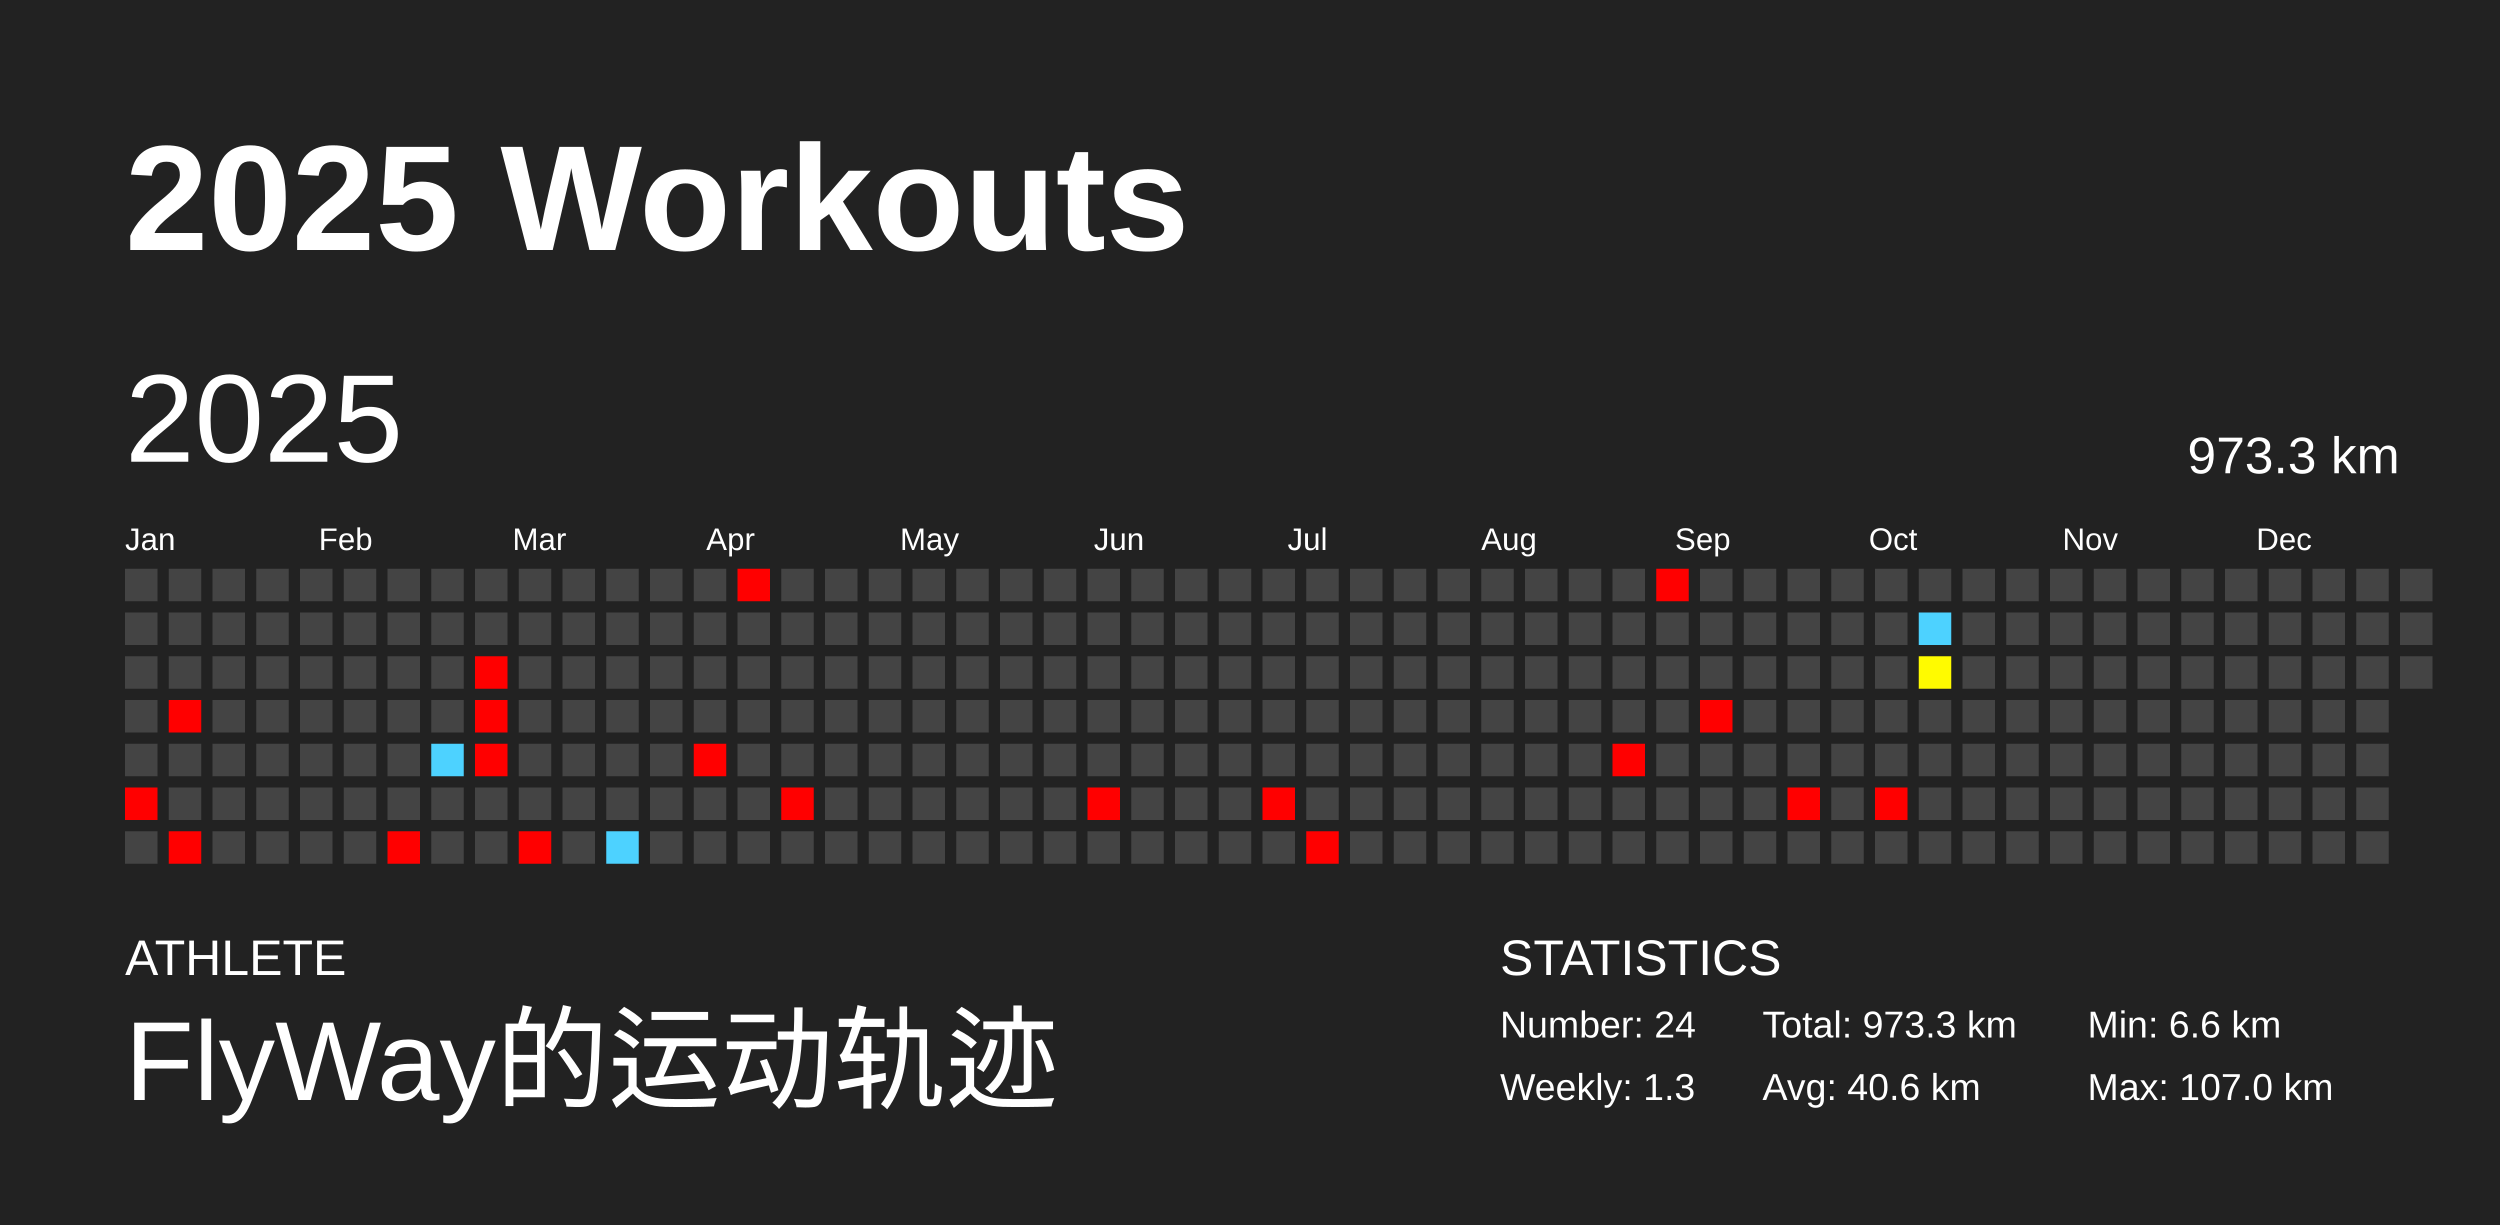
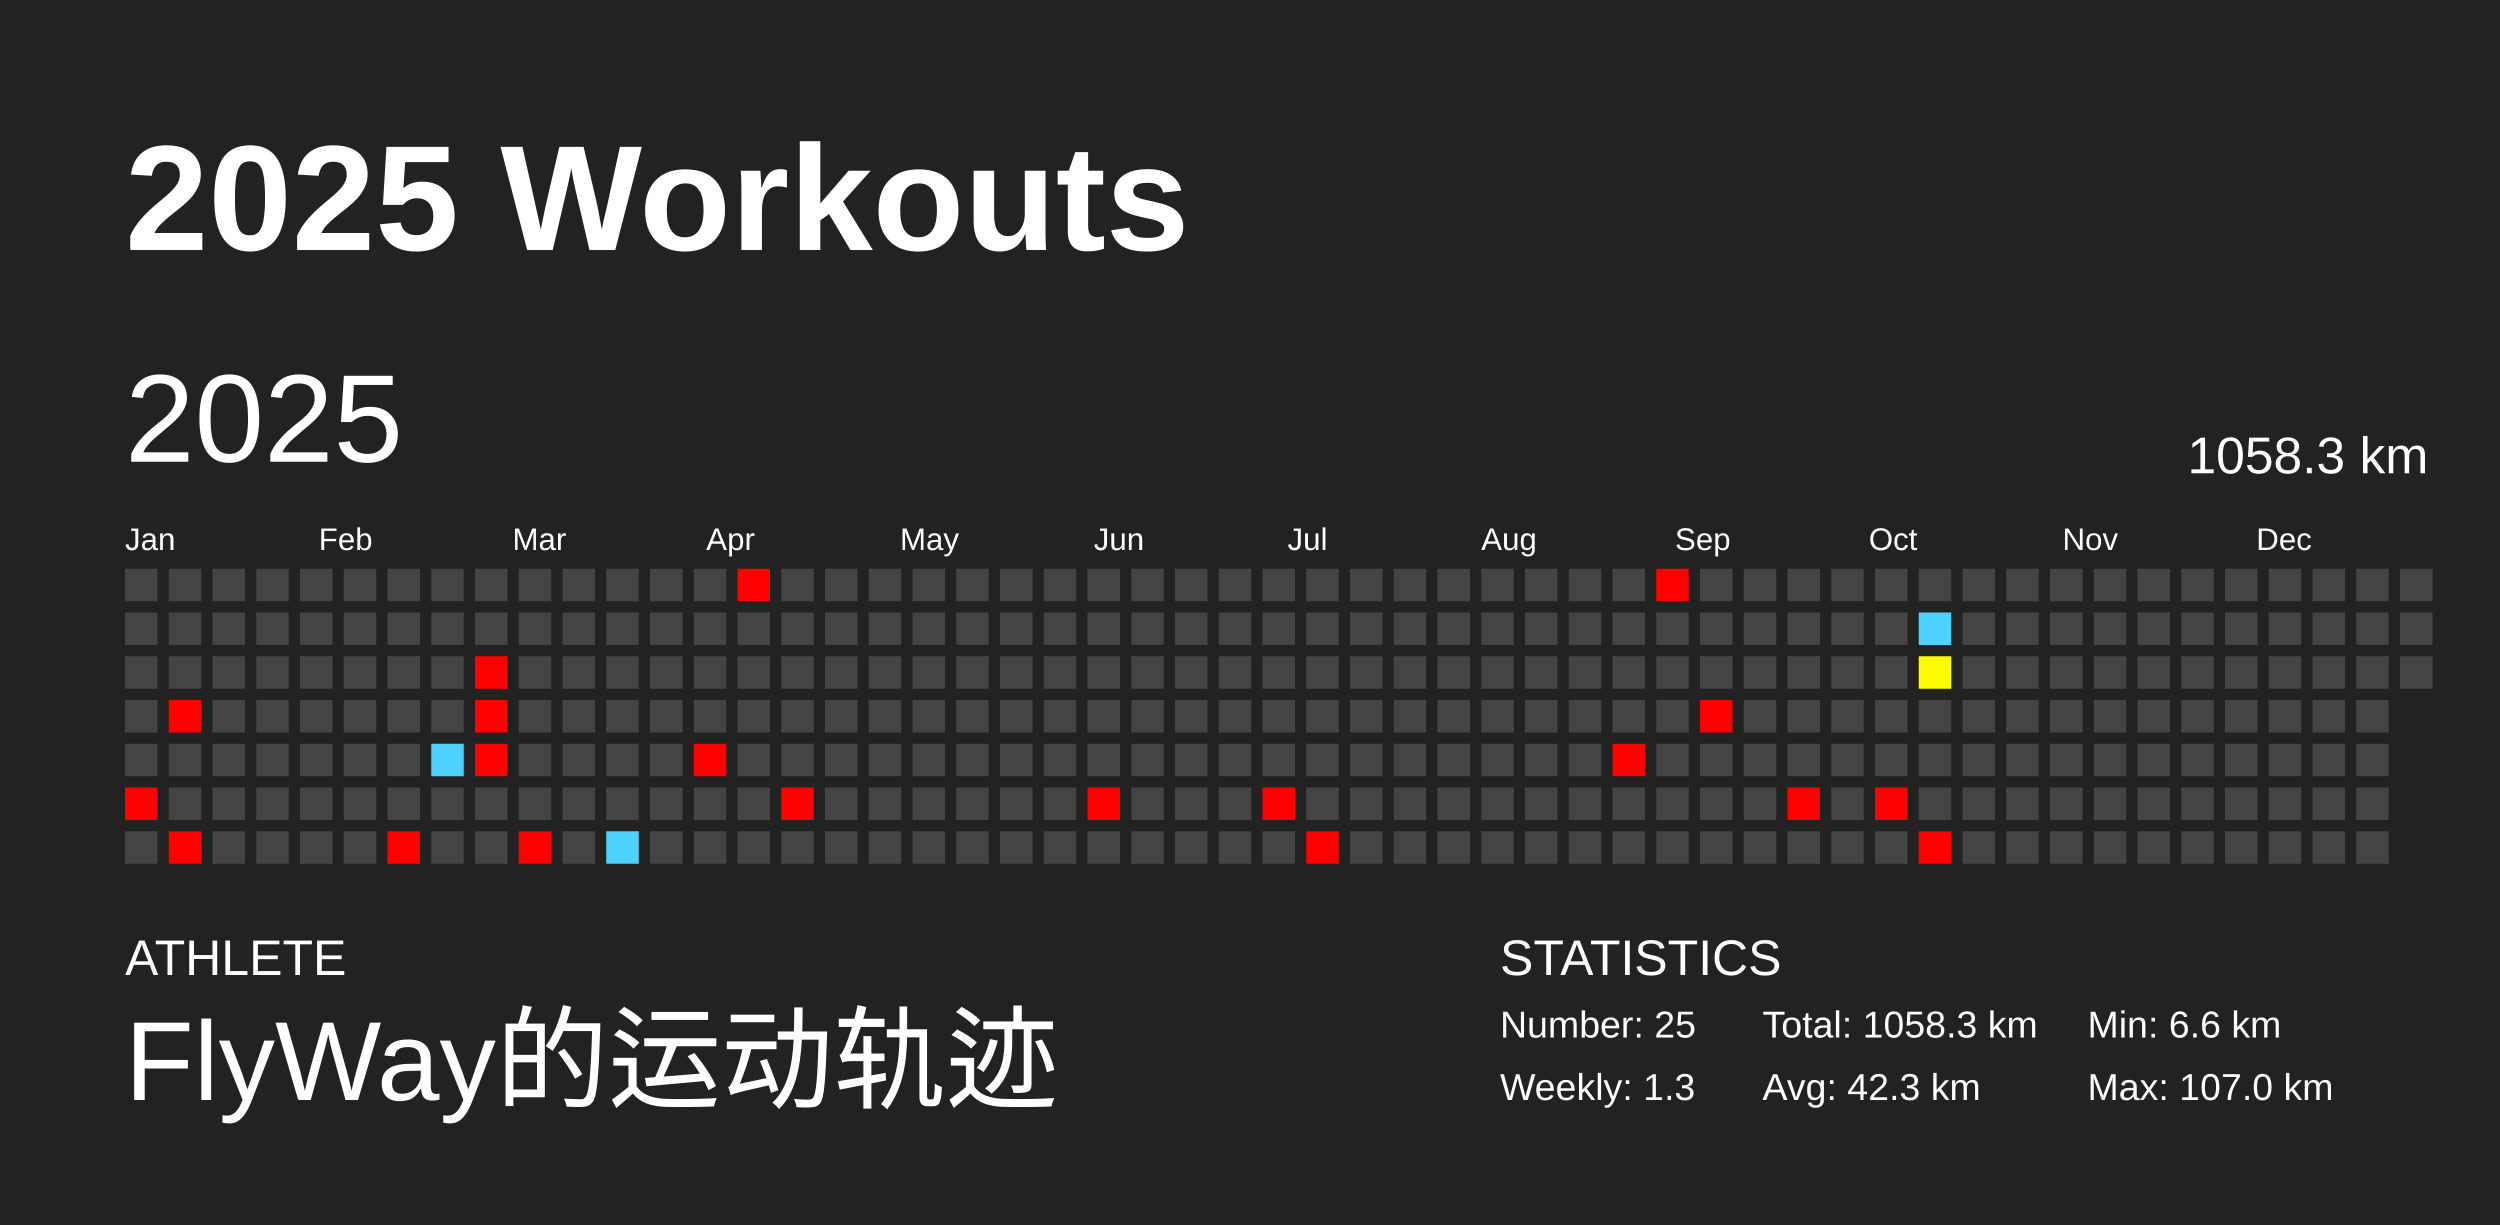
<svg xmlns="http://www.w3.org/2000/svg" baseProfile="full" height="98mm" version="1.1" viewBox="0,0,200,98" width="200mm">
  <defs />
  <rect fill="#222222" height="98" width="200" x="0" y="0" />
  <text fill="#FFFFFF" style="font-size:12px; font-family:Arial; font-weight:bold;" x="10" y="20">2025 Workouts</text>
  <text fill="#FFFFFF" style="font-size:4px; font-family:Arial" x="10" y="78">ATHLETE</text>
  <text fill="#FFFFFF" style="font-size:9px; font-family:Arial" x="10" y="88">FlyWay的运动轨迹</text>
  <text fill="#FFFFFF" style="font-size:4px; font-family:Arial" x="120" y="78">STATISTICS</text>
-   <text fill="#FFFFFF" style="font-size:3px; font-family:Arial" x="120" y="83">Number: 24</text>
+   <text fill="#FFFFFF" style="font-size:3px; font-family:Arial" x="120" y="83">Number: 25</text>
  <text fill="#FFFFFF" style="font-size:3px; font-family:Arial" x="120" y="88">Weekly: 1.3</text>
-   <text fill="#FFFFFF" style="font-size:3px; font-family:Arial" x="141" y="83">Total: 973.3 km</text>
-   <text fill="#FFFFFF" style="font-size:3px; font-family:Arial" x="141" y="88">Avg: 40.6 km</text>
+   <text fill="#FFFFFF" style="font-size:3px; font-family:Arial" x="141" y="83">Total: 1058.3 km</text>
+   <text fill="#FFFFFF" style="font-size:3px; font-family:Arial" x="141" y="88">Avg: 42.3 km</text>
  <text fill="#FFFFFF" style="font-size:3px; font-family:Arial" x="167" y="83">Min: 6.6 km</text>
  <text fill="#FFFFFF" style="font-size:3px; font-family:Arial" x="167" y="88">Max: 107.0 km</text>
  <text dominant-baseline="hanging" fill="#FFFFFF" style="font-size:10.0px; font-family:Arial;" x="10" y="30">2025</text>
-   <text dominant-baseline="hanging" fill="#FFFFFF" style="font-size:4.125px; font-family:Arial;" x="175" y="35">973.3 km</text>
+   <text dominant-baseline="hanging" fill="#FFFFFF" style="font-size:4.125px; font-family:Arial;" x="175" y="35">1058.3 km</text>
  <text fill="#FFFFFF" style="font-size:2.5px; font-family:Arial" x="10.0" y="44">Jan</text>
  <text fill="#FFFFFF" style="font-size:2.5px; font-family:Arial" x="25.5" y="44">Feb</text>
  <text fill="#FFFFFF" style="font-size:2.5px; font-family:Arial" x="41.0" y="44">Mar</text>
  <text fill="#FFFFFF" style="font-size:2.5px; font-family:Arial" x="56.5" y="44">Apr</text>
  <text fill="#FFFFFF" style="font-size:2.5px; font-family:Arial" x="72.0" y="44">May</text>
  <text fill="#FFFFFF" style="font-size:2.5px; font-family:Arial" x="87.5" y="44">Jun</text>
  <text fill="#FFFFFF" style="font-size:2.5px; font-family:Arial" x="103.0" y="44">Jul</text>
  <text fill="#FFFFFF" style="font-size:2.5px; font-family:Arial" x="118.5" y="44">Aug</text>
  <text fill="#FFFFFF" style="font-size:2.5px; font-family:Arial" x="134.0" y="44">Sep</text>
  <text fill="#FFFFFF" style="font-size:2.5px; font-family:Arial" x="149.5" y="44">Oct</text>
  <text fill="#FFFFFF" style="font-size:2.5px; font-family:Arial" x="165.0" y="44">Nov</text>
  <text fill="#FFFFFF" style="font-size:2.5px; font-family:Arial" x="180.5" y="44">Dec</text>
  <rect fill="#444444" height="2.6" width="2.6" x="10.0" y="45.5" />
  <rect fill="#444444" height="2.6" width="2.6" x="10.0" y="49.0" />
  <rect fill="#444444" height="2.6" width="2.6" x="10.0" y="52.5" />
  <rect fill="#444444" height="2.6" width="2.6" x="10.0" y="56.0" />
  <rect fill="#444444" height="2.6" width="2.6" x="10.0" y="59.5" />
  <rect fill="red" height="2.6" width="2.6" x="10.0" y="63.0" />
  <rect fill="#444444" height="2.6" width="2.6" x="10.0" y="66.5" />
  <rect fill="#444444" height="2.6" width="2.6" x="13.5" y="45.5" />
  <rect fill="#444444" height="2.6" width="2.6" x="13.5" y="49.0" />
  <rect fill="#444444" height="2.6" width="2.6" x="13.5" y="52.5" />
  <rect fill="red" height="2.6" width="2.6" x="13.5" y="56.0" />
  <rect fill="#444444" height="2.6" width="2.6" x="13.5" y="59.5" />
  <rect fill="#444444" height="2.6" width="2.6" x="13.5" y="63.0" />
  <rect fill="red" height="2.6" width="2.6" x="13.5" y="66.5" />
  <rect fill="#444444" height="2.6" width="2.6" x="17.0" y="45.5" />
  <rect fill="#444444" height="2.6" width="2.6" x="17.0" y="49.0" />
  <rect fill="#444444" height="2.6" width="2.6" x="17.0" y="52.5" />
  <rect fill="#444444" height="2.6" width="2.6" x="17.0" y="56.0" />
  <rect fill="#444444" height="2.6" width="2.6" x="17.0" y="59.5" />
  <rect fill="#444444" height="2.6" width="2.6" x="17.0" y="63.0" />
  <rect fill="#444444" height="2.6" width="2.6" x="17.0" y="66.5" />
  <rect fill="#444444" height="2.6" width="2.6" x="20.5" y="45.5" />
  <rect fill="#444444" height="2.6" width="2.6" x="20.5" y="49.0" />
  <rect fill="#444444" height="2.6" width="2.6" x="20.5" y="52.5" />
  <rect fill="#444444" height="2.6" width="2.6" x="20.5" y="56.0" />
  <rect fill="#444444" height="2.6" width="2.6" x="20.5" y="59.5" />
  <rect fill="#444444" height="2.6" width="2.6" x="20.5" y="63.0" />
  <rect fill="#444444" height="2.6" width="2.6" x="20.5" y="66.5" />
  <rect fill="#444444" height="2.6" width="2.6" x="24.0" y="45.5" />
  <rect fill="#444444" height="2.6" width="2.6" x="24.0" y="49.0" />
  <rect fill="#444444" height="2.6" width="2.6" x="24.0" y="52.5" />
  <rect fill="#444444" height="2.6" width="2.6" x="24.0" y="56.0" />
  <rect fill="#444444" height="2.6" width="2.6" x="24.0" y="59.5" />
  <rect fill="#444444" height="2.6" width="2.6" x="24.0" y="63.0" />
  <rect fill="#444444" height="2.6" width="2.6" x="24.0" y="66.5" />
  <rect fill="#444444" height="2.6" width="2.6" x="27.5" y="45.5" />
  <rect fill="#444444" height="2.6" width="2.6" x="27.5" y="49.0" />
  <rect fill="#444444" height="2.6" width="2.6" x="27.5" y="52.5" />
  <rect fill="#444444" height="2.6" width="2.6" x="27.5" y="56.0" />
  <rect fill="#444444" height="2.6" width="2.6" x="27.5" y="59.5" />
  <rect fill="#444444" height="2.6" width="2.6" x="27.5" y="63.0" />
  <rect fill="#444444" height="2.6" width="2.6" x="27.5" y="66.5" />
  <rect fill="#444444" height="2.6" width="2.6" x="31.0" y="45.5" />
  <rect fill="#444444" height="2.6" width="2.6" x="31.0" y="49.0" />
  <rect fill="#444444" height="2.6" width="2.6" x="31.0" y="52.5" />
  <rect fill="#444444" height="2.6" width="2.6" x="31.0" y="56.0" />
  <rect fill="#444444" height="2.6" width="2.6" x="31.0" y="59.5" />
  <rect fill="#444444" height="2.6" width="2.6" x="31.0" y="63.0" />
  <rect fill="red" height="2.6" width="2.6" x="31.0" y="66.5" />
  <rect fill="#444444" height="2.6" width="2.6" x="34.5" y="45.5" />
  <rect fill="#444444" height="2.6" width="2.6" x="34.5" y="49.0" />
  <rect fill="#444444" height="2.6" width="2.6" x="34.5" y="52.5" />
  <rect fill="#444444" height="2.6" width="2.6" x="34.5" y="56.0" />
  <rect fill="#4dd2ff" height="2.6" width="2.6" x="34.5" y="59.5" />
  <rect fill="#444444" height="2.6" width="2.6" x="34.5" y="63.0" />
  <rect fill="#444444" height="2.6" width="2.6" x="34.5" y="66.5" />
  <rect fill="#444444" height="2.6" width="2.6" x="38.0" y="45.5" />
  <rect fill="#444444" height="2.6" width="2.6" x="38.0" y="49.0" />
  <rect fill="red" height="2.6" width="2.6" x="38.0" y="52.5" />
  <rect fill="red" height="2.6" width="2.6" x="38.0" y="56.0" />
  <rect fill="red" height="2.6" width="2.6" x="38.0" y="59.5" />
  <rect fill="#444444" height="2.6" width="2.6" x="38.0" y="63.0" />
  <rect fill="#444444" height="2.6" width="2.6" x="38.0" y="66.5" />
  <rect fill="#444444" height="2.6" width="2.6" x="41.5" y="45.5" />
  <rect fill="#444444" height="2.6" width="2.6" x="41.5" y="49.0" />
  <rect fill="#444444" height="2.6" width="2.6" x="41.5" y="52.5" />
  <rect fill="#444444" height="2.6" width="2.6" x="41.5" y="56.0" />
  <rect fill="#444444" height="2.6" width="2.6" x="41.5" y="59.5" />
  <rect fill="#444444" height="2.6" width="2.6" x="41.5" y="63.0" />
  <rect fill="red" height="2.6" width="2.6" x="41.5" y="66.5" />
  <rect fill="#444444" height="2.6" width="2.6" x="45.0" y="45.5" />
  <rect fill="#444444" height="2.6" width="2.6" x="45.0" y="49.0" />
  <rect fill="#444444" height="2.6" width="2.6" x="45.0" y="52.5" />
  <rect fill="#444444" height="2.6" width="2.6" x="45.0" y="56.0" />
  <rect fill="#444444" height="2.6" width="2.6" x="45.0" y="59.5" />
  <rect fill="#444444" height="2.6" width="2.6" x="45.0" y="63.0" />
  <rect fill="#444444" height="2.6" width="2.6" x="45.0" y="66.5" />
  <rect fill="#444444" height="2.6" width="2.6" x="48.5" y="45.5" />
  <rect fill="#444444" height="2.6" width="2.6" x="48.5" y="49.0" />
  <rect fill="#444444" height="2.6" width="2.6" x="48.5" y="52.5" />
  <rect fill="#444444" height="2.6" width="2.6" x="48.5" y="56.0" />
  <rect fill="#444444" height="2.6" width="2.6" x="48.5" y="59.5" />
  <rect fill="#444444" height="2.6" width="2.6" x="48.5" y="63.0" />
  <rect fill="#4dd2ff" height="2.6" width="2.6" x="48.5" y="66.5" />
  <rect fill="#444444" height="2.6" width="2.6" x="52.0" y="45.5" />
  <rect fill="#444444" height="2.6" width="2.6" x="52.0" y="49.0" />
  <rect fill="#444444" height="2.6" width="2.6" x="52.0" y="52.5" />
  <rect fill="#444444" height="2.6" width="2.6" x="52.0" y="56.0" />
  <rect fill="#444444" height="2.6" width="2.6" x="52.0" y="59.5" />
  <rect fill="#444444" height="2.6" width="2.6" x="52.0" y="63.0" />
  <rect fill="#444444" height="2.6" width="2.6" x="52.0" y="66.5" />
  <rect fill="#444444" height="2.6" width="2.6" x="55.5" y="45.5" />
  <rect fill="#444444" height="2.6" width="2.6" x="55.5" y="49.0" />
  <rect fill="#444444" height="2.6" width="2.6" x="55.5" y="52.5" />
  <rect fill="#444444" height="2.6" width="2.6" x="55.5" y="56.0" />
  <rect fill="red" height="2.6" width="2.6" x="55.5" y="59.5" />
  <rect fill="#444444" height="2.6" width="2.6" x="55.5" y="63.0" />
  <rect fill="#444444" height="2.6" width="2.6" x="55.5" y="66.5" />
  <rect fill="red" height="2.6" width="2.6" x="59.0" y="45.5" />
  <rect fill="#444444" height="2.6" width="2.6" x="59.0" y="49.0" />
  <rect fill="#444444" height="2.6" width="2.6" x="59.0" y="52.5" />
  <rect fill="#444444" height="2.6" width="2.6" x="59.0" y="56.0" />
  <rect fill="#444444" height="2.6" width="2.6" x="59.0" y="59.5" />
  <rect fill="#444444" height="2.6" width="2.6" x="59.0" y="63.0" />
  <rect fill="#444444" height="2.6" width="2.6" x="59.0" y="66.5" />
  <rect fill="#444444" height="2.6" width="2.6" x="62.5" y="45.5" />
  <rect fill="#444444" height="2.6" width="2.6" x="62.5" y="49.0" />
  <rect fill="#444444" height="2.6" width="2.6" x="62.5" y="52.5" />
  <rect fill="#444444" height="2.6" width="2.6" x="62.5" y="56.0" />
  <rect fill="#444444" height="2.6" width="2.6" x="62.5" y="59.5" />
  <rect fill="red" height="2.6" width="2.6" x="62.5" y="63.0" />
  <rect fill="#444444" height="2.6" width="2.6" x="62.5" y="66.5" />
  <rect fill="#444444" height="2.6" width="2.6" x="66.0" y="45.5" />
  <rect fill="#444444" height="2.6" width="2.6" x="66.0" y="49.0" />
  <rect fill="#444444" height="2.6" width="2.6" x="66.0" y="52.5" />
  <rect fill="#444444" height="2.6" width="2.6" x="66.0" y="56.0" />
  <rect fill="#444444" height="2.6" width="2.6" x="66.0" y="59.5" />
  <rect fill="#444444" height="2.6" width="2.6" x="66.0" y="63.0" />
  <rect fill="#444444" height="2.6" width="2.6" x="66.0" y="66.5" />
  <rect fill="#444444" height="2.6" width="2.6" x="69.5" y="45.5" />
  <rect fill="#444444" height="2.6" width="2.6" x="69.5" y="49.0" />
  <rect fill="#444444" height="2.6" width="2.6" x="69.5" y="52.5" />
  <rect fill="#444444" height="2.6" width="2.6" x="69.5" y="56.0" />
  <rect fill="#444444" height="2.6" width="2.6" x="69.5" y="59.5" />
  <rect fill="#444444" height="2.6" width="2.6" x="69.5" y="63.0" />
  <rect fill="#444444" height="2.6" width="2.6" x="69.5" y="66.5" />
  <rect fill="#444444" height="2.6" width="2.6" x="73.0" y="45.5" />
  <rect fill="#444444" height="2.6" width="2.6" x="73.0" y="49.0" />
  <rect fill="#444444" height="2.6" width="2.6" x="73.0" y="52.5" />
  <rect fill="#444444" height="2.6" width="2.6" x="73.0" y="56.0" />
  <rect fill="#444444" height="2.6" width="2.6" x="73.0" y="59.5" />
  <rect fill="#444444" height="2.6" width="2.6" x="73.0" y="63.0" />
  <rect fill="#444444" height="2.6" width="2.6" x="73.0" y="66.5" />
  <rect fill="#444444" height="2.6" width="2.6" x="76.5" y="45.5" />
  <rect fill="#444444" height="2.6" width="2.6" x="76.5" y="49.0" />
  <rect fill="#444444" height="2.6" width="2.6" x="76.5" y="52.5" />
  <rect fill="#444444" height="2.6" width="2.6" x="76.5" y="56.0" />
  <rect fill="#444444" height="2.6" width="2.6" x="76.5" y="59.5" />
  <rect fill="#444444" height="2.6" width="2.6" x="76.5" y="63.0" />
  <rect fill="#444444" height="2.6" width="2.6" x="76.5" y="66.5" />
  <rect fill="#444444" height="2.6" width="2.6" x="80.0" y="45.5" />
  <rect fill="#444444" height="2.6" width="2.6" x="80.0" y="49.0" />
  <rect fill="#444444" height="2.6" width="2.6" x="80.0" y="52.5" />
  <rect fill="#444444" height="2.6" width="2.6" x="80.0" y="56.0" />
  <rect fill="#444444" height="2.6" width="2.6" x="80.0" y="59.5" />
  <rect fill="#444444" height="2.6" width="2.6" x="80.0" y="63.0" />
  <rect fill="#444444" height="2.6" width="2.6" x="80.0" y="66.5" />
  <rect fill="#444444" height="2.6" width="2.6" x="83.5" y="45.5" />
  <rect fill="#444444" height="2.6" width="2.6" x="83.5" y="49.0" />
  <rect fill="#444444" height="2.6" width="2.6" x="83.5" y="52.5" />
  <rect fill="#444444" height="2.6" width="2.6" x="83.5" y="56.0" />
  <rect fill="#444444" height="2.6" width="2.6" x="83.5" y="59.5" />
  <rect fill="#444444" height="2.6" width="2.6" x="83.5" y="63.0" />
  <rect fill="#444444" height="2.6" width="2.6" x="83.5" y="66.5" />
  <rect fill="#444444" height="2.6" width="2.6" x="87.0" y="45.5" />
  <rect fill="#444444" height="2.6" width="2.6" x="87.0" y="49.0" />
  <rect fill="#444444" height="2.6" width="2.6" x="87.0" y="52.5" />
  <rect fill="#444444" height="2.6" width="2.6" x="87.0" y="56.0" />
  <rect fill="#444444" height="2.6" width="2.6" x="87.0" y="59.5" />
  <rect fill="red" height="2.6" width="2.6" x="87.0" y="63.0" />
  <rect fill="#444444" height="2.6" width="2.6" x="87.0" y="66.5" />
  <rect fill="#444444" height="2.6" width="2.6" x="90.5" y="45.5" />
  <rect fill="#444444" height="2.6" width="2.6" x="90.5" y="49.0" />
  <rect fill="#444444" height="2.6" width="2.6" x="90.5" y="52.5" />
  <rect fill="#444444" height="2.6" width="2.6" x="90.5" y="56.0" />
  <rect fill="#444444" height="2.6" width="2.6" x="90.5" y="59.5" />
  <rect fill="#444444" height="2.6" width="2.6" x="90.5" y="63.0" />
  <rect fill="#444444" height="2.6" width="2.6" x="90.5" y="66.5" />
  <rect fill="#444444" height="2.6" width="2.6" x="94.0" y="45.5" />
  <rect fill="#444444" height="2.6" width="2.6" x="94.0" y="49.0" />
  <rect fill="#444444" height="2.6" width="2.6" x="94.0" y="52.5" />
  <rect fill="#444444" height="2.6" width="2.6" x="94.0" y="56.0" />
  <rect fill="#444444" height="2.6" width="2.6" x="94.0" y="59.5" />
  <rect fill="#444444" height="2.6" width="2.6" x="94.0" y="63.0" />
  <rect fill="#444444" height="2.6" width="2.6" x="94.0" y="66.5" />
  <rect fill="#444444" height="2.6" width="2.6" x="97.5" y="45.5" />
  <rect fill="#444444" height="2.6" width="2.6" x="97.5" y="49.0" />
  <rect fill="#444444" height="2.6" width="2.6" x="97.5" y="52.5" />
  <rect fill="#444444" height="2.6" width="2.6" x="97.5" y="56.0" />
  <rect fill="#444444" height="2.6" width="2.6" x="97.5" y="59.5" />
  <rect fill="#444444" height="2.6" width="2.6" x="97.5" y="63.0" />
  <rect fill="#444444" height="2.6" width="2.6" x="97.5" y="66.5" />
  <rect fill="#444444" height="2.6" width="2.6" x="101.0" y="45.5" />
  <rect fill="#444444" height="2.6" width="2.6" x="101.0" y="49.0" />
  <rect fill="#444444" height="2.6" width="2.6" x="101.0" y="52.5" />
  <rect fill="#444444" height="2.6" width="2.6" x="101.0" y="56.0" />
  <rect fill="#444444" height="2.6" width="2.6" x="101.0" y="59.5" />
  <rect fill="red" height="2.6" width="2.6" x="101.0" y="63.0" />
  <rect fill="#444444" height="2.6" width="2.6" x="101.0" y="66.5" />
  <rect fill="#444444" height="2.6" width="2.6" x="104.5" y="45.5" />
  <rect fill="#444444" height="2.6" width="2.6" x="104.5" y="49.0" />
  <rect fill="#444444" height="2.6" width="2.6" x="104.5" y="52.5" />
  <rect fill="#444444" height="2.6" width="2.6" x="104.5" y="56.0" />
  <rect fill="#444444" height="2.6" width="2.6" x="104.5" y="59.5" />
  <rect fill="#444444" height="2.6" width="2.6" x="104.5" y="63.0" />
  <rect fill="red" height="2.6" width="2.6" x="104.5" y="66.5" />
  <rect fill="#444444" height="2.6" width="2.6" x="108.0" y="45.5" />
  <rect fill="#444444" height="2.6" width="2.6" x="108.0" y="49.0" />
  <rect fill="#444444" height="2.6" width="2.6" x="108.0" y="52.5" />
  <rect fill="#444444" height="2.6" width="2.6" x="108.0" y="56.0" />
  <rect fill="#444444" height="2.6" width="2.6" x="108.0" y="59.5" />
  <rect fill="#444444" height="2.6" width="2.6" x="108.0" y="63.0" />
  <rect fill="#444444" height="2.6" width="2.6" x="108.0" y="66.5" />
  <rect fill="#444444" height="2.6" width="2.6" x="111.5" y="45.5" />
  <rect fill="#444444" height="2.6" width="2.6" x="111.5" y="49.0" />
  <rect fill="#444444" height="2.6" width="2.6" x="111.5" y="52.5" />
  <rect fill="#444444" height="2.6" width="2.6" x="111.5" y="56.0" />
  <rect fill="#444444" height="2.6" width="2.6" x="111.5" y="59.5" />
  <rect fill="#444444" height="2.6" width="2.6" x="111.5" y="63.0" />
  <rect fill="#444444" height="2.6" width="2.6" x="111.5" y="66.5" />
  <rect fill="#444444" height="2.6" width="2.6" x="115.0" y="45.5" />
  <rect fill="#444444" height="2.6" width="2.6" x="115.0" y="49.0" />
  <rect fill="#444444" height="2.6" width="2.6" x="115.0" y="52.5" />
  <rect fill="#444444" height="2.6" width="2.6" x="115.0" y="56.0" />
  <rect fill="#444444" height="2.6" width="2.6" x="115.0" y="59.5" />
  <rect fill="#444444" height="2.6" width="2.6" x="115.0" y="63.0" />
  <rect fill="#444444" height="2.6" width="2.6" x="115.0" y="66.5" />
  <rect fill="#444444" height="2.6" width="2.6" x="118.5" y="45.5" />
  <rect fill="#444444" height="2.6" width="2.6" x="118.5" y="49.0" />
  <rect fill="#444444" height="2.6" width="2.6" x="118.5" y="52.5" />
  <rect fill="#444444" height="2.6" width="2.6" x="118.5" y="56.0" />
  <rect fill="#444444" height="2.6" width="2.6" x="118.5" y="59.5" />
  <rect fill="#444444" height="2.6" width="2.6" x="118.5" y="63.0" />
  <rect fill="#444444" height="2.6" width="2.6" x="118.5" y="66.5" />
  <rect fill="#444444" height="2.6" width="2.6" x="122.0" y="45.5" />
  <rect fill="#444444" height="2.6" width="2.6" x="122.0" y="49.0" />
  <rect fill="#444444" height="2.6" width="2.6" x="122.0" y="52.5" />
  <rect fill="#444444" height="2.6" width="2.6" x="122.0" y="56.0" />
  <rect fill="#444444" height="2.6" width="2.6" x="122.0" y="59.5" />
  <rect fill="#444444" height="2.6" width="2.6" x="122.0" y="63.0" />
  <rect fill="#444444" height="2.6" width="2.6" x="122.0" y="66.5" />
  <rect fill="#444444" height="2.6" width="2.6" x="125.5" y="45.5" />
  <rect fill="#444444" height="2.6" width="2.6" x="125.5" y="49.0" />
  <rect fill="#444444" height="2.6" width="2.6" x="125.5" y="52.5" />
  <rect fill="#444444" height="2.6" width="2.6" x="125.5" y="56.0" />
  <rect fill="#444444" height="2.6" width="2.6" x="125.5" y="59.5" />
  <rect fill="#444444" height="2.6" width="2.6" x="125.5" y="63.0" />
  <rect fill="#444444" height="2.6" width="2.6" x="125.5" y="66.5" />
  <rect fill="#444444" height="2.6" width="2.6" x="129.0" y="45.5" />
  <rect fill="#444444" height="2.6" width="2.6" x="129.0" y="49.0" />
  <rect fill="#444444" height="2.6" width="2.6" x="129.0" y="52.5" />
  <rect fill="#444444" height="2.6" width="2.6" x="129.0" y="56.0" />
  <rect fill="red" height="2.6" width="2.6" x="129.0" y="59.5" />
  <rect fill="#444444" height="2.6" width="2.6" x="129.0" y="63.0" />
  <rect fill="#444444" height="2.6" width="2.6" x="129.0" y="66.5" />
  <rect fill="red" height="2.6" width="2.6" x="132.5" y="45.5" />
  <rect fill="#444444" height="2.6" width="2.6" x="132.5" y="49.0" />
  <rect fill="#444444" height="2.6" width="2.6" x="132.5" y="52.5" />
  <rect fill="#444444" height="2.6" width="2.6" x="132.5" y="56.0" />
  <rect fill="#444444" height="2.6" width="2.6" x="132.5" y="59.5" />
  <rect fill="#444444" height="2.6" width="2.6" x="132.5" y="63.0" />
  <rect fill="#444444" height="2.6" width="2.6" x="132.5" y="66.5" />
  <rect fill="#444444" height="2.6" width="2.6" x="136.0" y="45.5" />
  <rect fill="#444444" height="2.6" width="2.6" x="136.0" y="49.0" />
  <rect fill="#444444" height="2.6" width="2.6" x="136.0" y="52.5" />
  <rect fill="red" height="2.6" width="2.6" x="136.0" y="56.0" />
  <rect fill="#444444" height="2.6" width="2.6" x="136.0" y="59.5" />
  <rect fill="#444444" height="2.6" width="2.6" x="136.0" y="63.0" />
  <rect fill="#444444" height="2.6" width="2.6" x="136.0" y="66.5" />
  <rect fill="#444444" height="2.6" width="2.6" x="139.5" y="45.5" />
  <rect fill="#444444" height="2.6" width="2.6" x="139.5" y="49.0" />
  <rect fill="#444444" height="2.6" width="2.6" x="139.5" y="52.5" />
  <rect fill="#444444" height="2.6" width="2.6" x="139.5" y="56.0" />
  <rect fill="#444444" height="2.6" width="2.6" x="139.5" y="59.5" />
  <rect fill="#444444" height="2.6" width="2.6" x="139.5" y="63.0" />
  <rect fill="#444444" height="2.6" width="2.6" x="139.5" y="66.5" />
  <rect fill="#444444" height="2.6" width="2.6" x="143.0" y="45.5" />
  <rect fill="#444444" height="2.6" width="2.6" x="143.0" y="49.0" />
  <rect fill="#444444" height="2.6" width="2.6" x="143.0" y="52.5" />
  <rect fill="#444444" height="2.6" width="2.6" x="143.0" y="56.0" />
  <rect fill="#444444" height="2.6" width="2.6" x="143.0" y="59.5" />
  <rect fill="red" height="2.6" width="2.6" x="143.0" y="63.0" />
  <rect fill="#444444" height="2.6" width="2.6" x="143.0" y="66.5" />
  <rect fill="#444444" height="2.6" width="2.6" x="146.5" y="45.5" />
  <rect fill="#444444" height="2.6" width="2.6" x="146.5" y="49.0" />
  <rect fill="#444444" height="2.6" width="2.6" x="146.5" y="52.5" />
  <rect fill="#444444" height="2.6" width="2.6" x="146.5" y="56.0" />
  <rect fill="#444444" height="2.6" width="2.6" x="146.5" y="59.5" />
  <rect fill="#444444" height="2.6" width="2.6" x="146.5" y="63.0" />
  <rect fill="#444444" height="2.6" width="2.6" x="146.5" y="66.5" />
  <rect fill="#444444" height="2.6" width="2.6" x="150.0" y="45.5" />
  <rect fill="#444444" height="2.6" width="2.6" x="150.0" y="49.0" />
  <rect fill="#444444" height="2.6" width="2.6" x="150.0" y="52.5" />
  <rect fill="#444444" height="2.6" width="2.6" x="150.0" y="56.0" />
  <rect fill="#444444" height="2.6" width="2.6" x="150.0" y="59.5" />
  <rect fill="red" height="2.6" width="2.6" x="150.0" y="63.0" />
  <rect fill="#444444" height="2.6" width="2.6" x="150.0" y="66.5" />
  <rect fill="#444444" height="2.6" width="2.6" x="153.5" y="45.5" />
  <rect fill="#4dd2ff" height="2.6" width="2.6" x="153.5" y="49.0" />
  <rect fill="#fffb00" height="2.6" width="2.6" x="153.5" y="52.5" />
  <rect fill="#444444" height="2.6" width="2.6" x="153.5" y="56.0" />
  <rect fill="#444444" height="2.6" width="2.6" x="153.5" y="59.5" />
  <rect fill="#444444" height="2.6" width="2.6" x="153.5" y="63.0" />
-   <rect fill="#444444" height="2.6" width="2.6" x="153.5" y="66.5" />
+   <rect fill="red" height="2.6" width="2.6" x="153.5" y="66.5" />
  <rect fill="#444444" height="2.6" width="2.6" x="157.0" y="45.5" />
  <rect fill="#444444" height="2.6" width="2.6" x="157.0" y="49.0" />
  <rect fill="#444444" height="2.6" width="2.6" x="157.0" y="52.5" />
  <rect fill="#444444" height="2.6" width="2.6" x="157.0" y="56.0" />
  <rect fill="#444444" height="2.6" width="2.6" x="157.0" y="59.5" />
  <rect fill="#444444" height="2.6" width="2.6" x="157.0" y="63.0" />
  <rect fill="#444444" height="2.6" width="2.6" x="157.0" y="66.5" />
  <rect fill="#444444" height="2.6" width="2.6" x="160.5" y="45.5" />
  <rect fill="#444444" height="2.6" width="2.6" x="160.5" y="49.0" />
  <rect fill="#444444" height="2.6" width="2.6" x="160.5" y="52.5" />
  <rect fill="#444444" height="2.6" width="2.6" x="160.5" y="56.0" />
  <rect fill="#444444" height="2.6" width="2.6" x="160.5" y="59.5" />
  <rect fill="#444444" height="2.6" width="2.6" x="160.5" y="63.0" />
  <rect fill="#444444" height="2.6" width="2.6" x="160.5" y="66.5" />
  <rect fill="#444444" height="2.6" width="2.6" x="164.0" y="45.5" />
  <rect fill="#444444" height="2.6" width="2.6" x="164.0" y="49.0" />
  <rect fill="#444444" height="2.6" width="2.6" x="164.0" y="52.5" />
  <rect fill="#444444" height="2.6" width="2.6" x="164.0" y="56.0" />
  <rect fill="#444444" height="2.6" width="2.6" x="164.0" y="59.5" />
  <rect fill="#444444" height="2.6" width="2.6" x="164.0" y="63.0" />
  <rect fill="#444444" height="2.6" width="2.6" x="164.0" y="66.5" />
  <rect fill="#444444" height="2.6" width="2.6" x="167.5" y="45.5" />
  <rect fill="#444444" height="2.6" width="2.6" x="167.5" y="49.0" />
  <rect fill="#444444" height="2.6" width="2.6" x="167.5" y="52.5" />
  <rect fill="#444444" height="2.6" width="2.6" x="167.5" y="56.0" />
  <rect fill="#444444" height="2.6" width="2.6" x="167.5" y="59.5" />
  <rect fill="#444444" height="2.6" width="2.6" x="167.5" y="63.0" />
  <rect fill="#444444" height="2.6" width="2.6" x="167.5" y="66.5" />
  <rect fill="#444444" height="2.6" width="2.6" x="171.0" y="45.5" />
  <rect fill="#444444" height="2.6" width="2.6" x="171.0" y="49.0" />
  <rect fill="#444444" height="2.6" width="2.6" x="171.0" y="52.5" />
  <rect fill="#444444" height="2.6" width="2.6" x="171.0" y="56.0" />
  <rect fill="#444444" height="2.6" width="2.6" x="171.0" y="59.5" />
  <rect fill="#444444" height="2.6" width="2.6" x="171.0" y="63.0" />
  <rect fill="#444444" height="2.6" width="2.6" x="171.0" y="66.5" />
  <rect fill="#444444" height="2.6" width="2.6" x="174.5" y="45.5" />
  <rect fill="#444444" height="2.6" width="2.6" x="174.5" y="49.0" />
  <rect fill="#444444" height="2.6" width="2.6" x="174.5" y="52.5" />
  <rect fill="#444444" height="2.6" width="2.6" x="174.5" y="56.0" />
  <rect fill="#444444" height="2.6" width="2.6" x="174.5" y="59.5" />
  <rect fill="#444444" height="2.6" width="2.6" x="174.5" y="63.0" />
  <rect fill="#444444" height="2.6" width="2.6" x="174.5" y="66.5" />
  <rect fill="#444444" height="2.6" width="2.6" x="178.0" y="45.5" />
  <rect fill="#444444" height="2.6" width="2.6" x="178.0" y="49.0" />
  <rect fill="#444444" height="2.6" width="2.6" x="178.0" y="52.5" />
  <rect fill="#444444" height="2.6" width="2.6" x="178.0" y="56.0" />
  <rect fill="#444444" height="2.6" width="2.6" x="178.0" y="59.5" />
  <rect fill="#444444" height="2.6" width="2.6" x="178.0" y="63.0" />
  <rect fill="#444444" height="2.6" width="2.6" x="178.0" y="66.5" />
  <rect fill="#444444" height="2.6" width="2.6" x="181.5" y="45.5" />
  <rect fill="#444444" height="2.6" width="2.6" x="181.5" y="49.0" />
  <rect fill="#444444" height="2.6" width="2.6" x="181.5" y="52.5" />
  <rect fill="#444444" height="2.6" width="2.6" x="181.5" y="56.0" />
  <rect fill="#444444" height="2.6" width="2.6" x="181.5" y="59.5" />
  <rect fill="#444444" height="2.6" width="2.6" x="181.5" y="63.0" />
  <rect fill="#444444" height="2.6" width="2.6" x="181.5" y="66.5" />
  <rect fill="#444444" height="2.6" width="2.6" x="185.0" y="45.5" />
  <rect fill="#444444" height="2.6" width="2.6" x="185.0" y="49.0" />
  <rect fill="#444444" height="2.6" width="2.6" x="185.0" y="52.5" />
  <rect fill="#444444" height="2.6" width="2.6" x="185.0" y="56.0" />
  <rect fill="#444444" height="2.6" width="2.6" x="185.0" y="59.5" />
  <rect fill="#444444" height="2.6" width="2.6" x="185.0" y="63.0" />
  <rect fill="#444444" height="2.6" width="2.6" x="185.0" y="66.5" />
  <rect fill="#444444" height="2.6" width="2.6" x="188.5" y="45.5" />
  <rect fill="#444444" height="2.6" width="2.6" x="188.5" y="49.0" />
  <rect fill="#444444" height="2.6" width="2.6" x="188.5" y="52.5" />
  <rect fill="#444444" height="2.6" width="2.6" x="188.5" y="56.0" />
  <rect fill="#444444" height="2.6" width="2.6" x="188.5" y="59.5" />
  <rect fill="#444444" height="2.6" width="2.6" x="188.5" y="63.0" />
  <rect fill="#444444" height="2.6" width="2.6" x="188.5" y="66.5" />
  <rect fill="#444444" height="2.6" width="2.6" x="192.0" y="45.5" />
  <rect fill="#444444" height="2.6" width="2.6" x="192.0" y="49.0" />
  <rect fill="#444444" height="2.6" width="2.6" x="192.0" y="52.5" />
</svg>
